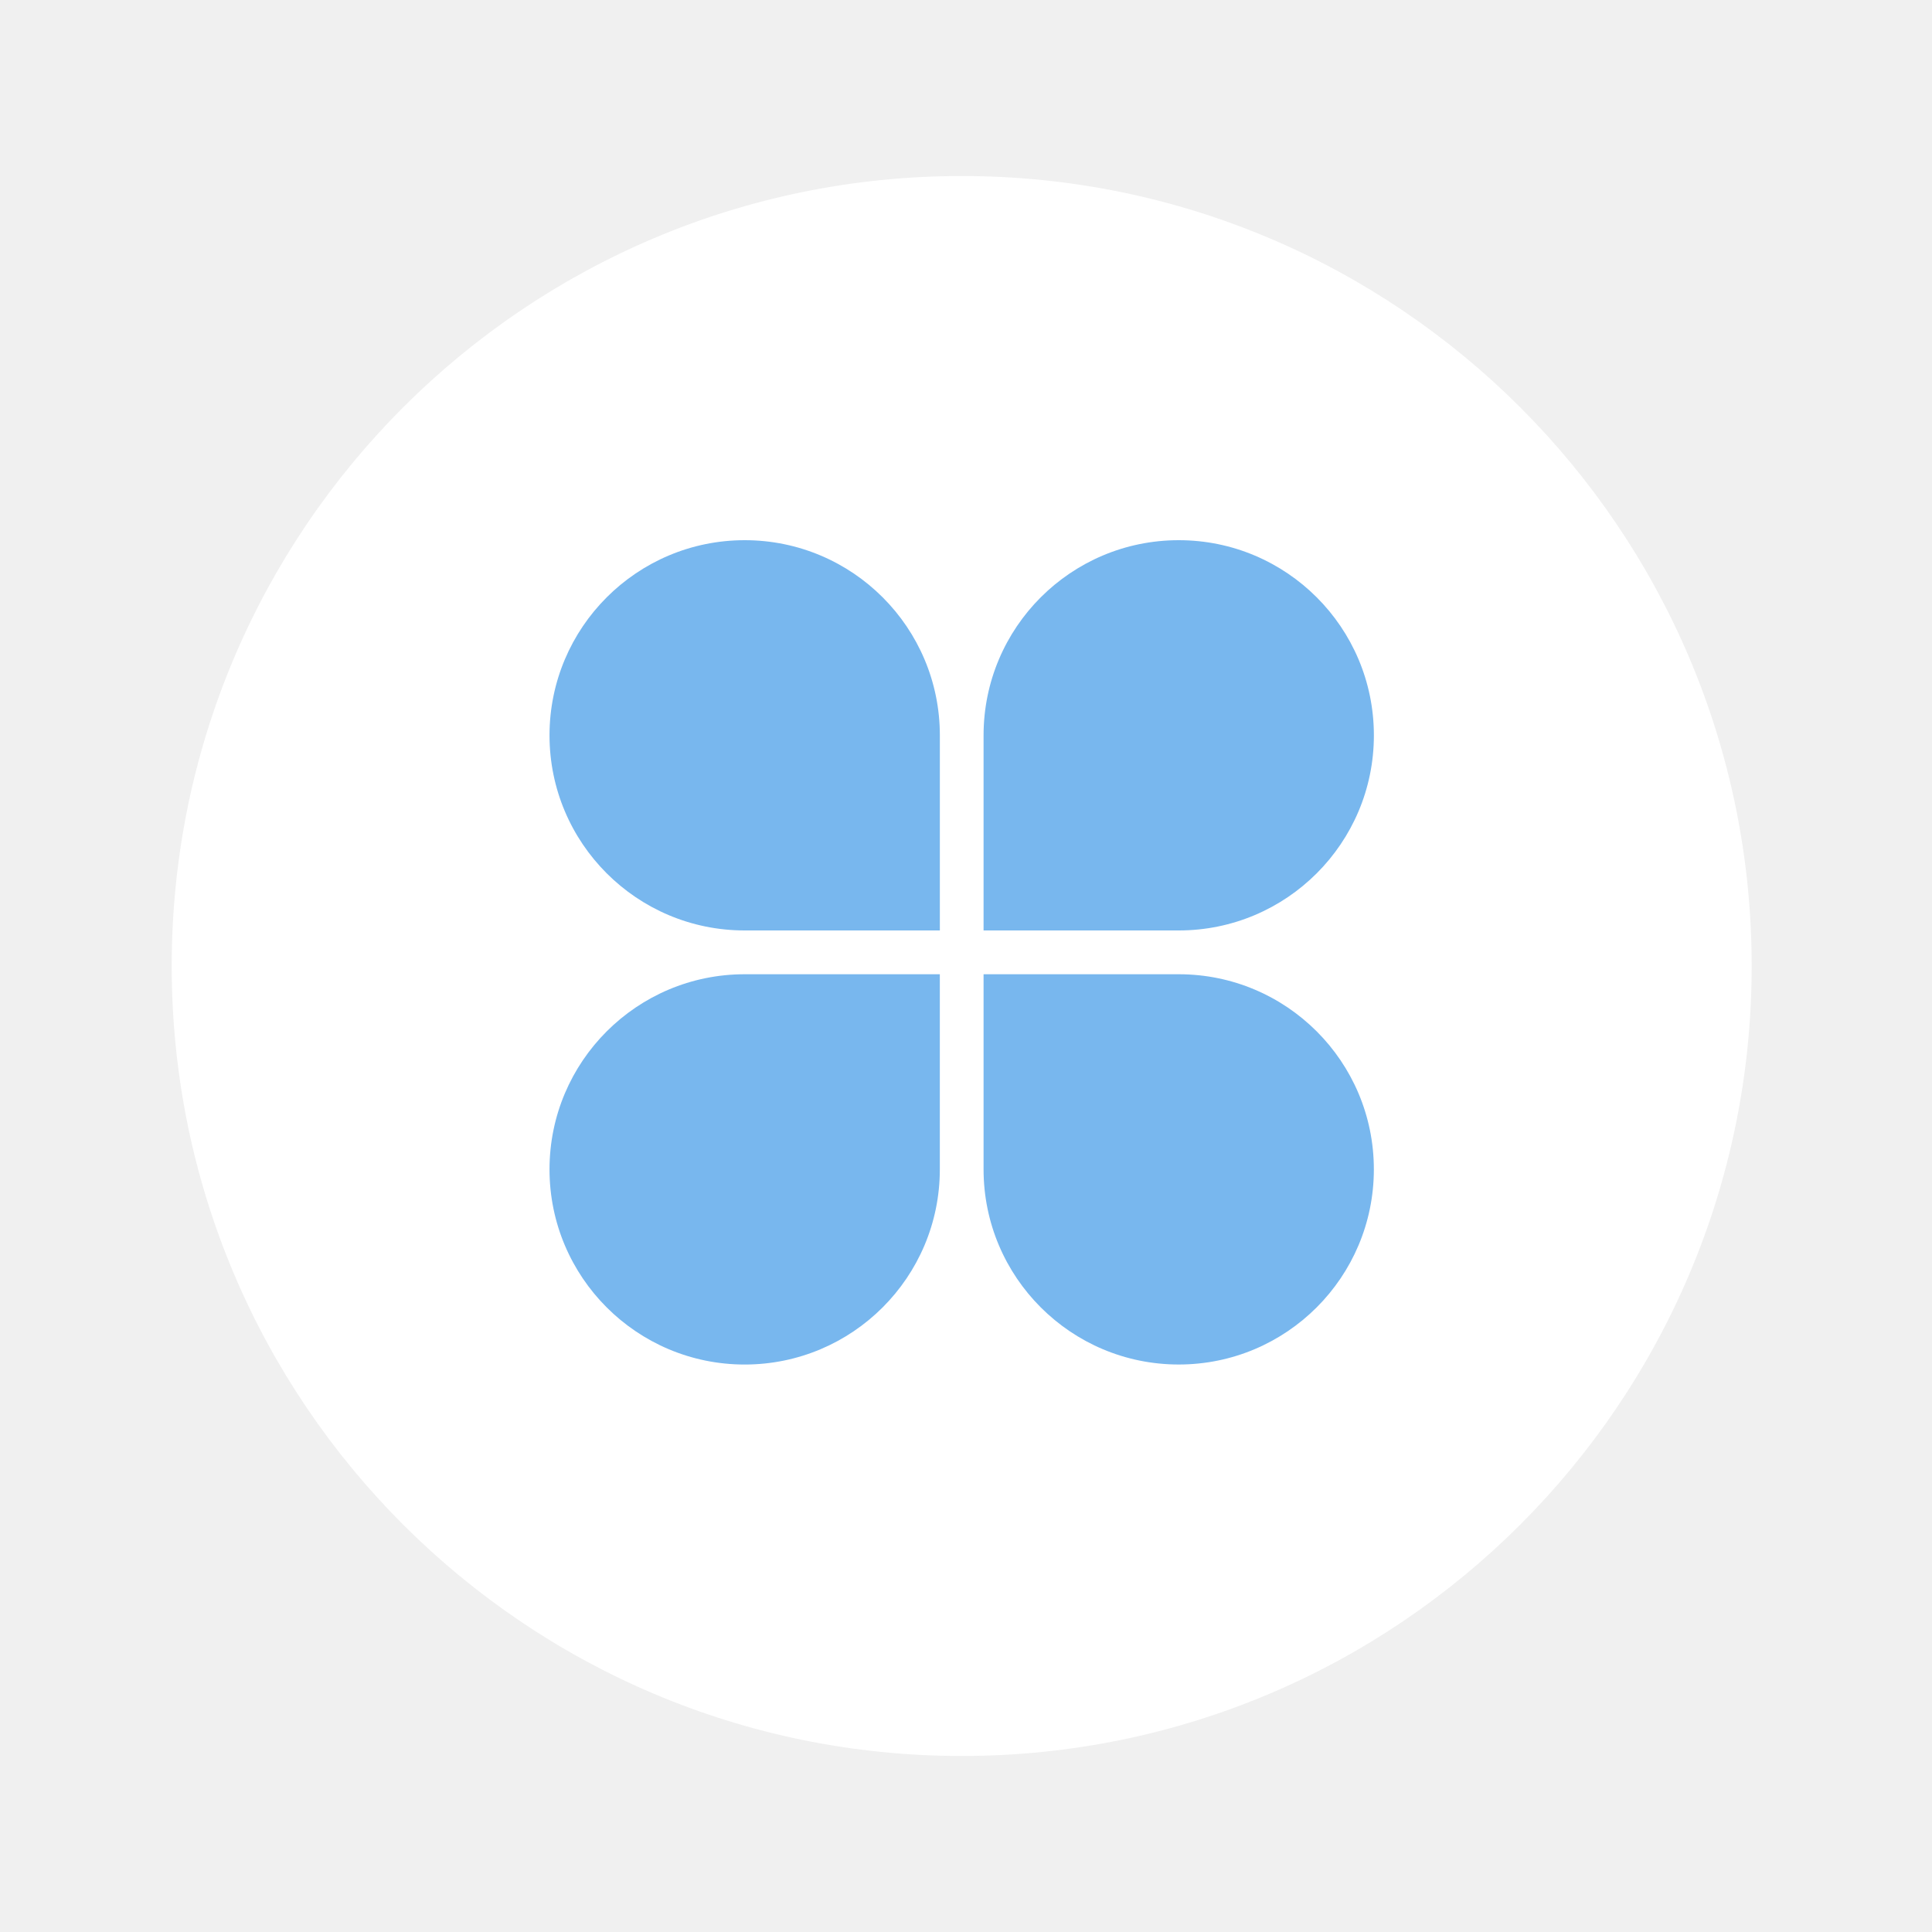
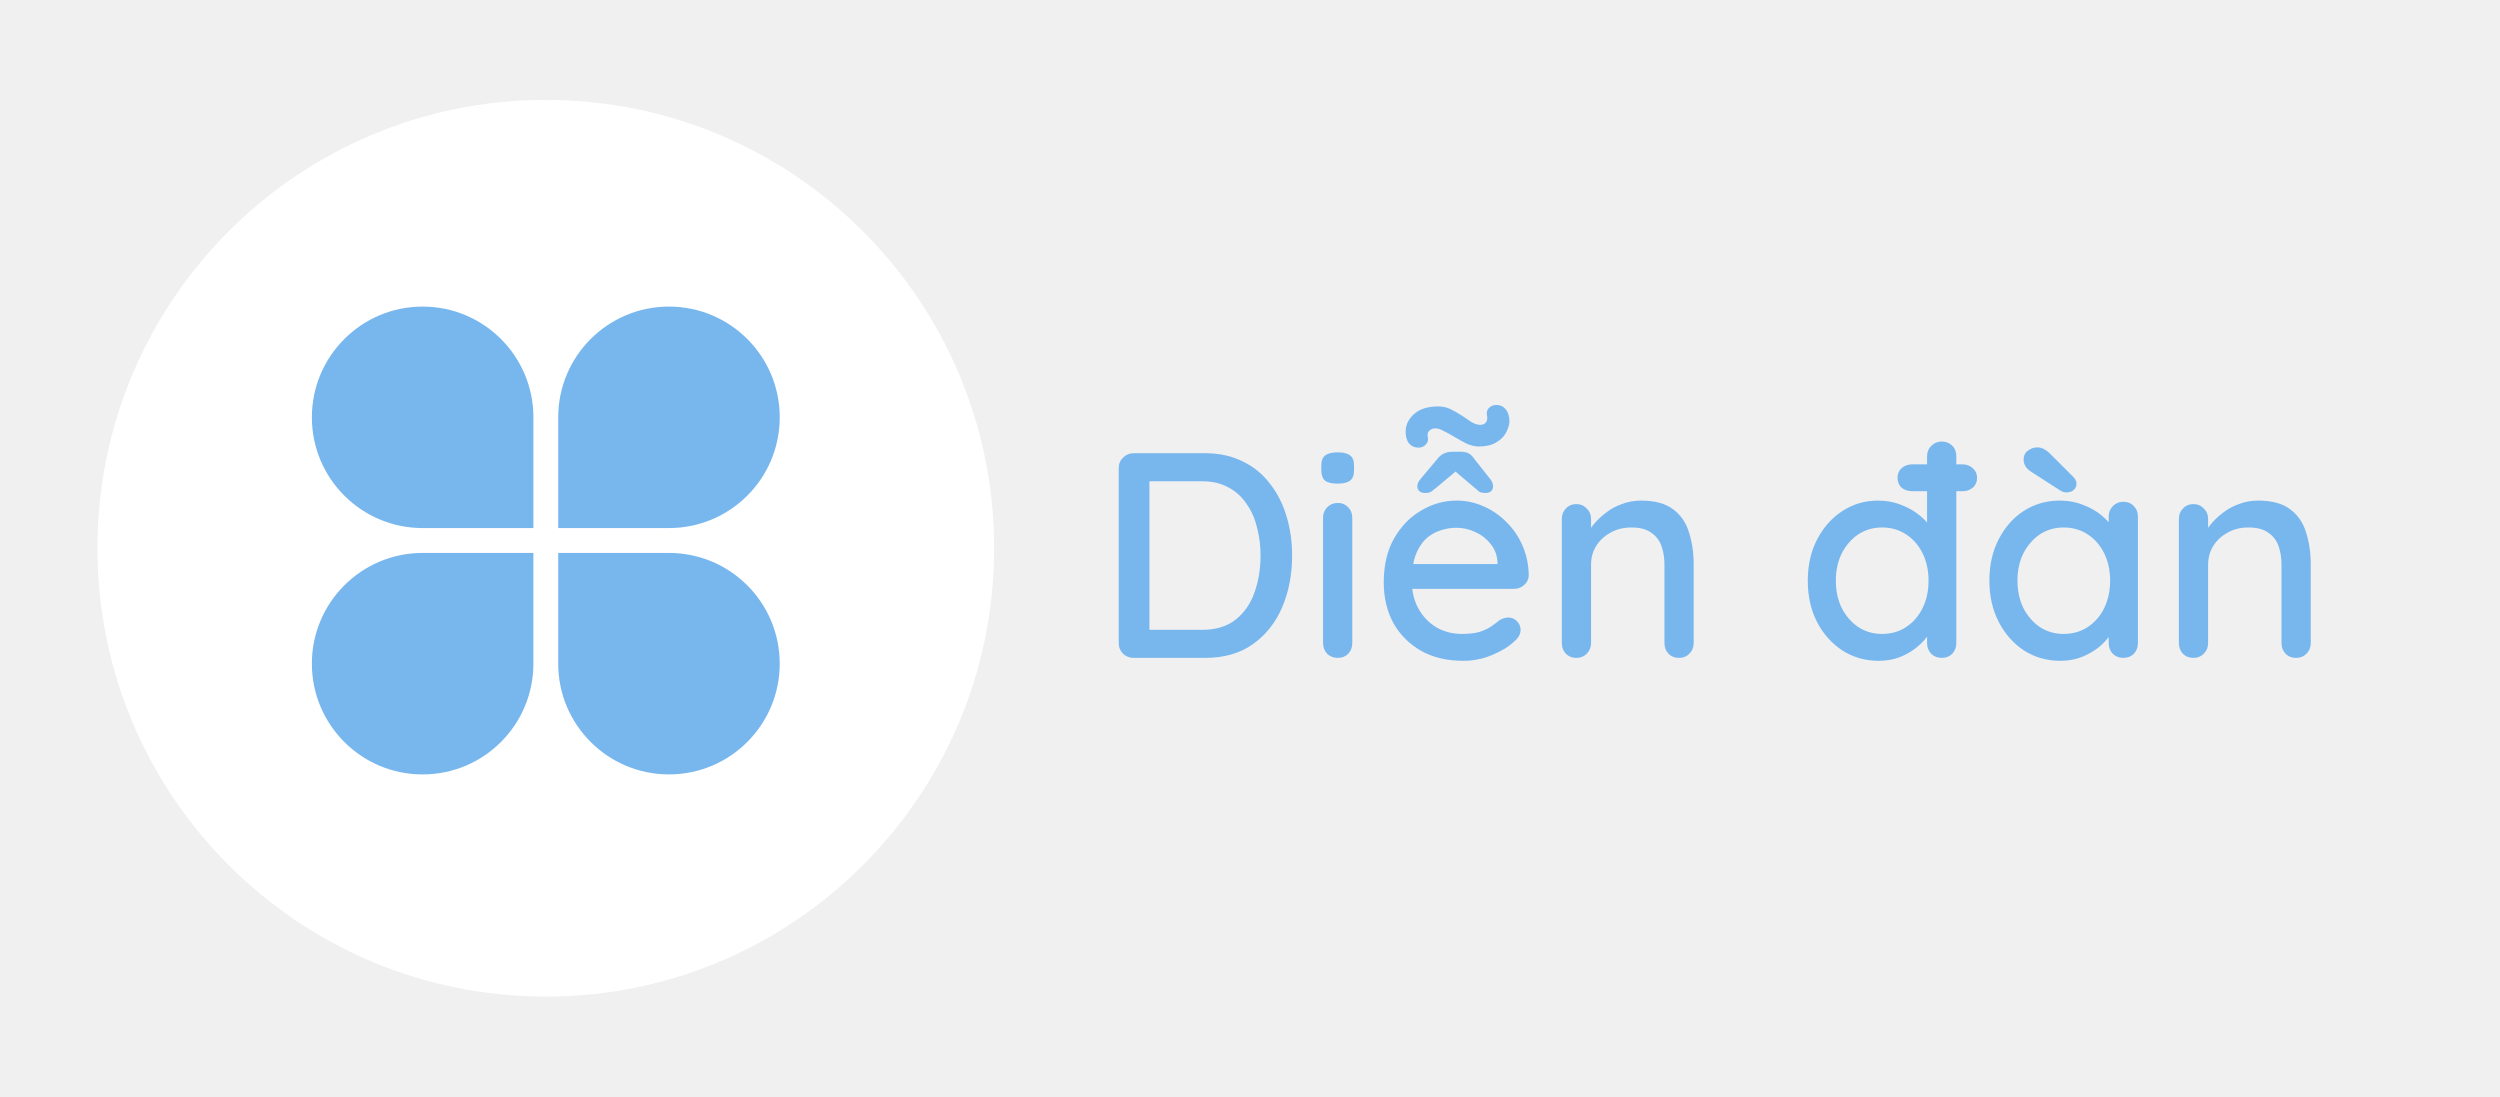
- <svg xmlns="http://www.w3.org/2000/svg" width="75" height="75" viewBox="0 0 75 75" fill="none">
+ <svg xmlns="http://www.w3.org/2000/svg" width="171" height="75" viewBox="0 0 171 75" fill="none">
  <circle cx="37.333" cy="37.5" r="30.667" fill="white" />
-   <g clip-path="url(#clip0_1691_19640)">
+   <g clip-path="url(#clip0_1691_19639)">
    <path d="M38.183 36.12H45.758C49.943 36.12 53.334 32.729 53.334 28.546C53.334 24.361 49.943 20.97 45.758 20.97C41.574 20.97 38.182 24.361 38.182 28.546V36.12H38.183Z" fill="#78B7EE" />
    <path d="M36.484 36.12H28.908C24.724 36.12 21.332 32.729 21.332 28.545C21.333 24.361 24.726 20.97 28.909 20.97C33.093 20.97 36.485 24.361 36.485 28.546V36.12H36.484Z" fill="#78B7EE" />
    <path d="M38.183 37.82H45.758C49.942 37.82 53.333 41.211 53.333 45.394C53.333 49.578 49.942 52.97 45.758 52.97C41.574 52.97 38.182 49.579 38.182 45.394V37.82H38.183Z" fill="#78B7EE" />
    <path d="M36.484 37.82H28.908C24.725 37.82 21.332 41.211 21.332 45.395C21.332 49.579 24.723 52.971 28.908 52.971C33.092 52.971 36.484 49.58 36.484 45.395V37.82Z" fill="#78B7EE" />
  </g>
+   <path d="M82.421 31C83.394 31 84.254 31.187 85.001 31.56C85.748 31.92 86.368 32.427 86.861 33.08C87.368 33.72 87.748 34.467 88.001 35.32C88.254 36.16 88.381 37.053 88.381 38C88.381 39.293 88.154 40.473 87.701 41.54C87.248 42.593 86.581 43.433 85.701 44.06C84.821 44.687 83.728 45 82.421 45H77.541C77.261 45 77.021 44.907 76.821 44.72C76.621 44.52 76.521 44.273 76.521 43.98V32.02C76.521 31.727 76.621 31.487 76.821 31.3C77.021 31.1 77.261 31 77.541 31H82.421ZM82.221 43.08C83.168 43.08 83.934 42.847 84.521 42.38C85.108 41.913 85.534 41.3 85.801 40.54C86.081 39.767 86.221 38.92 86.221 38C86.221 37.32 86.141 36.68 85.981 36.08C85.834 35.467 85.594 34.927 85.261 34.46C84.941 33.98 84.528 33.607 84.021 33.34C83.528 33.06 82.928 32.92 82.221 32.92H78.441L78.621 32.74V43.28L78.501 43.08H82.221ZM92.497 43.98C92.497 44.273 92.404 44.52 92.217 44.72C92.031 44.907 91.791 45 91.497 45C91.217 45 90.977 44.907 90.777 44.72C90.591 44.52 90.497 44.273 90.497 43.98V35.42C90.497 35.127 90.591 34.887 90.777 34.7C90.977 34.5 91.217 34.4 91.497 34.4C91.791 34.4 92.031 34.5 92.217 34.7C92.404 34.887 92.497 35.127 92.497 35.42V43.98ZM91.477 33.08C91.091 33.08 90.811 33.013 90.637 32.88C90.464 32.733 90.377 32.493 90.377 32.16V31.84C90.377 31.507 90.471 31.273 90.657 31.14C90.844 31.007 91.124 30.94 91.497 30.94C91.897 30.94 92.184 31.013 92.357 31.16C92.531 31.293 92.617 31.52 92.617 31.84V32.16C92.617 32.507 92.524 32.747 92.337 32.88C92.164 33.013 91.877 33.08 91.477 33.08ZM100.088 45.2C98.981 45.2 98.021 44.973 97.208 44.52C96.394 44.053 95.761 43.42 95.308 42.62C94.868 41.807 94.648 40.88 94.648 39.84C94.648 38.667 94.881 37.667 95.348 36.84C95.828 36 96.448 35.36 97.208 34.92C97.968 34.467 98.774 34.24 99.628 34.24C100.281 34.24 100.901 34.373 101.488 34.64C102.074 34.893 102.594 35.253 103.048 35.72C103.514 36.173 103.881 36.713 104.148 37.34C104.414 37.953 104.554 38.627 104.568 39.36C104.554 39.627 104.448 39.847 104.248 40.02C104.048 40.193 103.814 40.28 103.548 40.28H95.768L95.288 38.58H102.808L102.428 38.94V38.44C102.401 37.973 102.248 37.567 101.968 37.22C101.688 36.86 101.341 36.587 100.928 36.4C100.514 36.2 100.081 36.1 99.628 36.1C99.228 36.1 98.841 36.167 98.468 36.3C98.108 36.42 97.781 36.62 97.488 36.9C97.208 37.18 96.981 37.553 96.808 38.02C96.648 38.473 96.568 39.04 96.568 39.72C96.568 40.453 96.721 41.093 97.028 41.64C97.334 42.187 97.748 42.613 98.268 42.92C98.788 43.213 99.361 43.36 99.988 43.36C100.481 43.36 100.888 43.313 101.208 43.22C101.528 43.113 101.794 42.987 102.008 42.84C102.221 42.693 102.408 42.553 102.568 42.42C102.768 42.3 102.968 42.24 103.168 42.24C103.408 42.24 103.608 42.327 103.768 42.5C103.928 42.66 104.008 42.853 104.008 43.08C104.008 43.373 103.861 43.64 103.568 43.88C103.208 44.227 102.708 44.533 102.068 44.8C101.441 45.067 100.781 45.2 100.088 45.2ZM99.888 31.98L98.288 33.32C98.141 33.44 98.014 33.54 97.908 33.62C97.814 33.687 97.668 33.72 97.468 33.72C97.321 33.72 97.194 33.68 97.088 33.6C96.994 33.507 96.948 33.4 96.948 33.28C96.948 33.2 96.961 33.12 96.988 33.04C97.014 32.96 97.074 32.867 97.168 32.76L98.308 31.4C98.561 31.067 98.901 30.9 99.328 30.9H99.928C100.154 30.9 100.334 30.94 100.468 31.02C100.601 31.087 100.728 31.213 100.848 31.4L101.928 32.76C102.008 32.867 102.061 32.96 102.088 33.04C102.114 33.107 102.128 33.187 102.128 33.28C102.128 33.4 102.081 33.507 101.988 33.6C101.894 33.68 101.774 33.72 101.628 33.72C101.414 33.72 101.261 33.687 101.168 33.62C101.074 33.54 100.948 33.433 100.788 33.3L99.068 31.84L99.888 31.98ZM97.028 30.62C96.761 30.62 96.541 30.52 96.368 30.32C96.208 30.107 96.134 29.813 96.148 29.44C96.174 29 96.374 28.62 96.748 28.3C97.121 27.967 97.668 27.8 98.388 27.8C98.694 27.8 98.981 27.867 99.248 28C99.514 28.133 99.768 28.28 100.008 28.44C100.248 28.6 100.468 28.747 100.668 28.88C100.881 29 101.074 29.06 101.248 29.06C101.408 29.06 101.528 29.013 101.608 28.92C101.701 28.827 101.741 28.693 101.728 28.52C101.661 28.267 101.694 28.067 101.828 27.92C101.961 27.773 102.134 27.7 102.348 27.7C102.628 27.7 102.848 27.807 103.008 28.02C103.168 28.22 103.248 28.5 103.248 28.86C103.221 29.113 103.134 29.373 102.988 29.64C102.841 29.893 102.614 30.107 102.308 30.28C102.014 30.453 101.628 30.54 101.148 30.54C100.894 30.54 100.628 30.48 100.348 30.36C100.081 30.227 99.814 30.08 99.548 29.92C99.281 29.76 99.028 29.62 98.788 29.5C98.561 29.367 98.354 29.3 98.168 29.3C98.021 29.3 97.894 29.347 97.788 29.44C97.681 29.52 97.634 29.647 97.648 29.82C97.714 30.06 97.674 30.253 97.528 30.4C97.394 30.547 97.228 30.62 97.028 30.62ZM112.248 34.24C113.195 34.24 113.928 34.44 114.448 34.84C114.968 35.227 115.328 35.753 115.528 36.42C115.742 37.073 115.848 37.807 115.848 38.62V43.98C115.848 44.273 115.748 44.52 115.548 44.72C115.362 44.907 115.128 45 114.848 45C114.555 45 114.315 44.907 114.128 44.72C113.942 44.52 113.848 44.273 113.848 43.98V38.64C113.848 38.16 113.782 37.733 113.648 37.36C113.515 36.973 113.282 36.667 112.948 36.44C112.628 36.2 112.175 36.08 111.588 36.08C111.042 36.08 110.562 36.2 110.148 36.44C109.735 36.667 109.408 36.973 109.168 37.36C108.942 37.733 108.828 38.16 108.828 38.64V43.98C108.828 44.273 108.728 44.52 108.528 44.72C108.342 44.907 108.108 45 107.828 45C107.535 45 107.295 44.907 107.108 44.72C106.922 44.52 106.828 44.273 106.828 43.98V35.5C106.828 35.207 106.922 34.967 107.108 34.78C107.295 34.58 107.535 34.48 107.828 34.48C108.108 34.48 108.342 34.58 108.528 34.78C108.728 34.967 108.828 35.207 108.828 35.5V36.62L108.468 36.82C108.562 36.527 108.722 36.233 108.948 35.94C109.188 35.633 109.475 35.353 109.808 35.1C110.142 34.833 110.515 34.627 110.928 34.48C111.342 34.32 111.782 34.24 112.248 34.24ZM132.812 30.2C133.105 30.2 133.345 30.293 133.532 30.48C133.718 30.667 133.812 30.913 133.812 31.22V43.98C133.812 44.273 133.718 44.52 133.532 44.72C133.345 44.907 133.105 45 132.812 45C132.532 45 132.292 44.907 132.092 44.72C131.905 44.52 131.812 44.273 131.812 43.98V42.54L132.232 42.56C132.232 42.8 132.132 43.073 131.932 43.38C131.745 43.673 131.485 43.96 131.152 44.24C130.818 44.52 130.425 44.753 129.972 44.94C129.518 45.113 129.032 45.2 128.512 45.2C127.592 45.2 126.765 44.967 126.032 44.5C125.298 44.02 124.718 43.373 124.292 42.56C123.865 41.733 123.652 40.787 123.652 39.72C123.652 38.653 123.865 37.713 124.292 36.9C124.718 36.073 125.292 35.427 126.012 34.96C126.745 34.48 127.558 34.24 128.452 34.24C129.012 34.24 129.532 34.333 130.012 34.52C130.505 34.707 130.932 34.947 131.292 35.24C131.652 35.533 131.932 35.847 132.132 36.18C132.332 36.5 132.432 36.807 132.432 37.1L131.812 37.16V31.22C131.812 30.927 131.905 30.687 132.092 30.5C132.292 30.3 132.532 30.2 132.812 30.2ZM128.732 43.36C129.372 43.36 129.925 43.2 130.392 42.88C130.872 42.56 131.245 42.127 131.512 41.58C131.778 41.033 131.912 40.413 131.912 39.72C131.912 39.027 131.778 38.407 131.512 37.86C131.245 37.313 130.872 36.88 130.392 36.56C129.912 36.24 129.358 36.08 128.732 36.08C128.118 36.08 127.572 36.24 127.092 36.56C126.625 36.88 126.252 37.313 125.972 37.86C125.705 38.407 125.572 39.027 125.572 39.72C125.572 40.413 125.705 41.033 125.972 41.58C126.252 42.127 126.625 42.56 127.092 42.88C127.572 43.2 128.118 43.36 128.732 43.36ZM130.812 33.6C130.518 33.6 130.272 33.52 130.072 33.36C129.885 33.187 129.792 32.953 129.792 32.66C129.792 32.407 129.885 32.193 130.072 32.02C130.272 31.847 130.518 31.76 130.812 31.76H134.212C134.505 31.76 134.745 31.847 134.932 32.02C135.132 32.193 135.232 32.413 135.232 32.68C135.232 32.96 135.132 33.187 134.932 33.36C134.745 33.52 134.505 33.6 134.212 33.6H130.812ZM145.234 34.32C145.527 34.32 145.767 34.42 145.954 34.62C146.14 34.807 146.234 35.047 146.234 35.34V43.98C146.234 44.273 146.14 44.52 145.954 44.72C145.767 44.907 145.527 45 145.234 45C144.954 45 144.714 44.907 144.514 44.72C144.327 44.52 144.234 44.273 144.234 43.98V42.54L144.654 42.6C144.654 42.84 144.554 43.107 144.354 43.4C144.167 43.693 143.907 43.98 143.574 44.26C143.24 44.527 142.847 44.753 142.394 44.94C141.94 45.113 141.454 45.2 140.934 45.2C140.014 45.2 139.187 44.967 138.454 44.5C137.72 44.02 137.14 43.367 136.714 42.54C136.287 41.713 136.074 40.773 136.074 39.72C136.074 38.64 136.287 37.693 136.714 36.88C137.14 36.053 137.714 35.407 138.434 34.94C139.167 34.473 139.98 34.24 140.874 34.24C141.447 34.24 141.974 34.333 142.454 34.52C142.947 34.707 143.374 34.947 143.734 35.24C144.094 35.533 144.367 35.847 144.554 36.18C144.754 36.5 144.854 36.807 144.854 37.1L144.234 37.16V35.34C144.234 35.06 144.327 34.82 144.514 34.62C144.714 34.42 144.954 34.32 145.234 34.32ZM141.154 43.36C141.78 43.36 142.334 43.2 142.814 42.88C143.294 42.56 143.667 42.127 143.934 41.58C144.2 41.02 144.334 40.4 144.334 39.72C144.334 39.027 144.2 38.407 143.934 37.86C143.667 37.313 143.294 36.88 142.814 36.56C142.334 36.24 141.78 36.08 141.154 36.08C140.54 36.08 139.994 36.24 139.514 36.56C139.047 36.88 138.674 37.313 138.394 37.86C138.127 38.407 137.994 39.027 137.994 39.72C137.994 40.4 138.127 41.02 138.394 41.58C138.674 42.127 139.047 42.56 139.514 42.88C139.994 43.2 140.54 43.36 141.154 43.36ZM141.334 33.68C141.267 33.68 141.187 33.667 141.094 33.64C141.014 33.6 140.94 33.56 140.874 33.52L139.014 32.32C138.827 32.213 138.68 32.087 138.574 31.94C138.467 31.78 138.414 31.613 138.414 31.44C138.414 31.173 138.514 30.967 138.714 30.82C138.914 30.673 139.12 30.6 139.334 30.6C139.507 30.6 139.667 30.64 139.814 30.72C139.96 30.8 140.087 30.893 140.194 31L141.794 32.6C141.954 32.76 142.034 32.92 142.034 33.08C142.034 33.253 141.967 33.4 141.834 33.52C141.714 33.627 141.547 33.68 141.334 33.68ZM154.455 34.24C155.402 34.24 156.135 34.44 156.655 34.84C157.175 35.227 157.535 35.753 157.735 36.42C157.949 37.073 158.055 37.807 158.055 38.62V43.98C158.055 44.273 157.955 44.52 157.755 44.72C157.569 44.907 157.335 45 157.055 45C156.762 45 156.522 44.907 156.335 44.72C156.149 44.52 156.055 44.273 156.055 43.98V38.64C156.055 38.16 155.989 37.733 155.855 37.36C155.722 36.973 155.489 36.667 155.155 36.44C154.835 36.2 154.382 36.08 153.795 36.08C153.249 36.08 152.769 36.2 152.355 36.44C151.942 36.667 151.615 36.973 151.375 37.36C151.149 37.733 151.035 38.16 151.035 38.64V43.98C151.035 44.273 150.935 44.52 150.735 44.72C150.549 44.907 150.315 45 150.035 45C149.742 45 149.502 44.907 149.315 44.72C149.129 44.52 149.035 44.273 149.035 43.98V35.5C149.035 35.207 149.129 34.967 149.315 34.78C149.502 34.58 149.742 34.48 150.035 34.48C150.315 34.48 150.549 34.58 150.735 34.78C150.935 34.967 151.035 35.207 151.035 35.5V36.62L150.675 36.82C150.769 36.527 150.929 36.233 151.155 35.94C151.395 35.633 151.682 35.353 152.015 35.1C152.349 34.833 152.722 34.627 153.135 34.48C153.549 34.32 153.989 34.24 154.455 34.24Z" fill="#78B7EE" />
  <defs>
-     <clipPath id="clip0_1691_19640">
+     <clipPath id="clip0_1691_19639">
      <rect width="32" height="32" fill="white" transform="matrix(-1 0 0 1 53.3335 20.97)" />
    </clipPath>
  </defs>
</svg>
